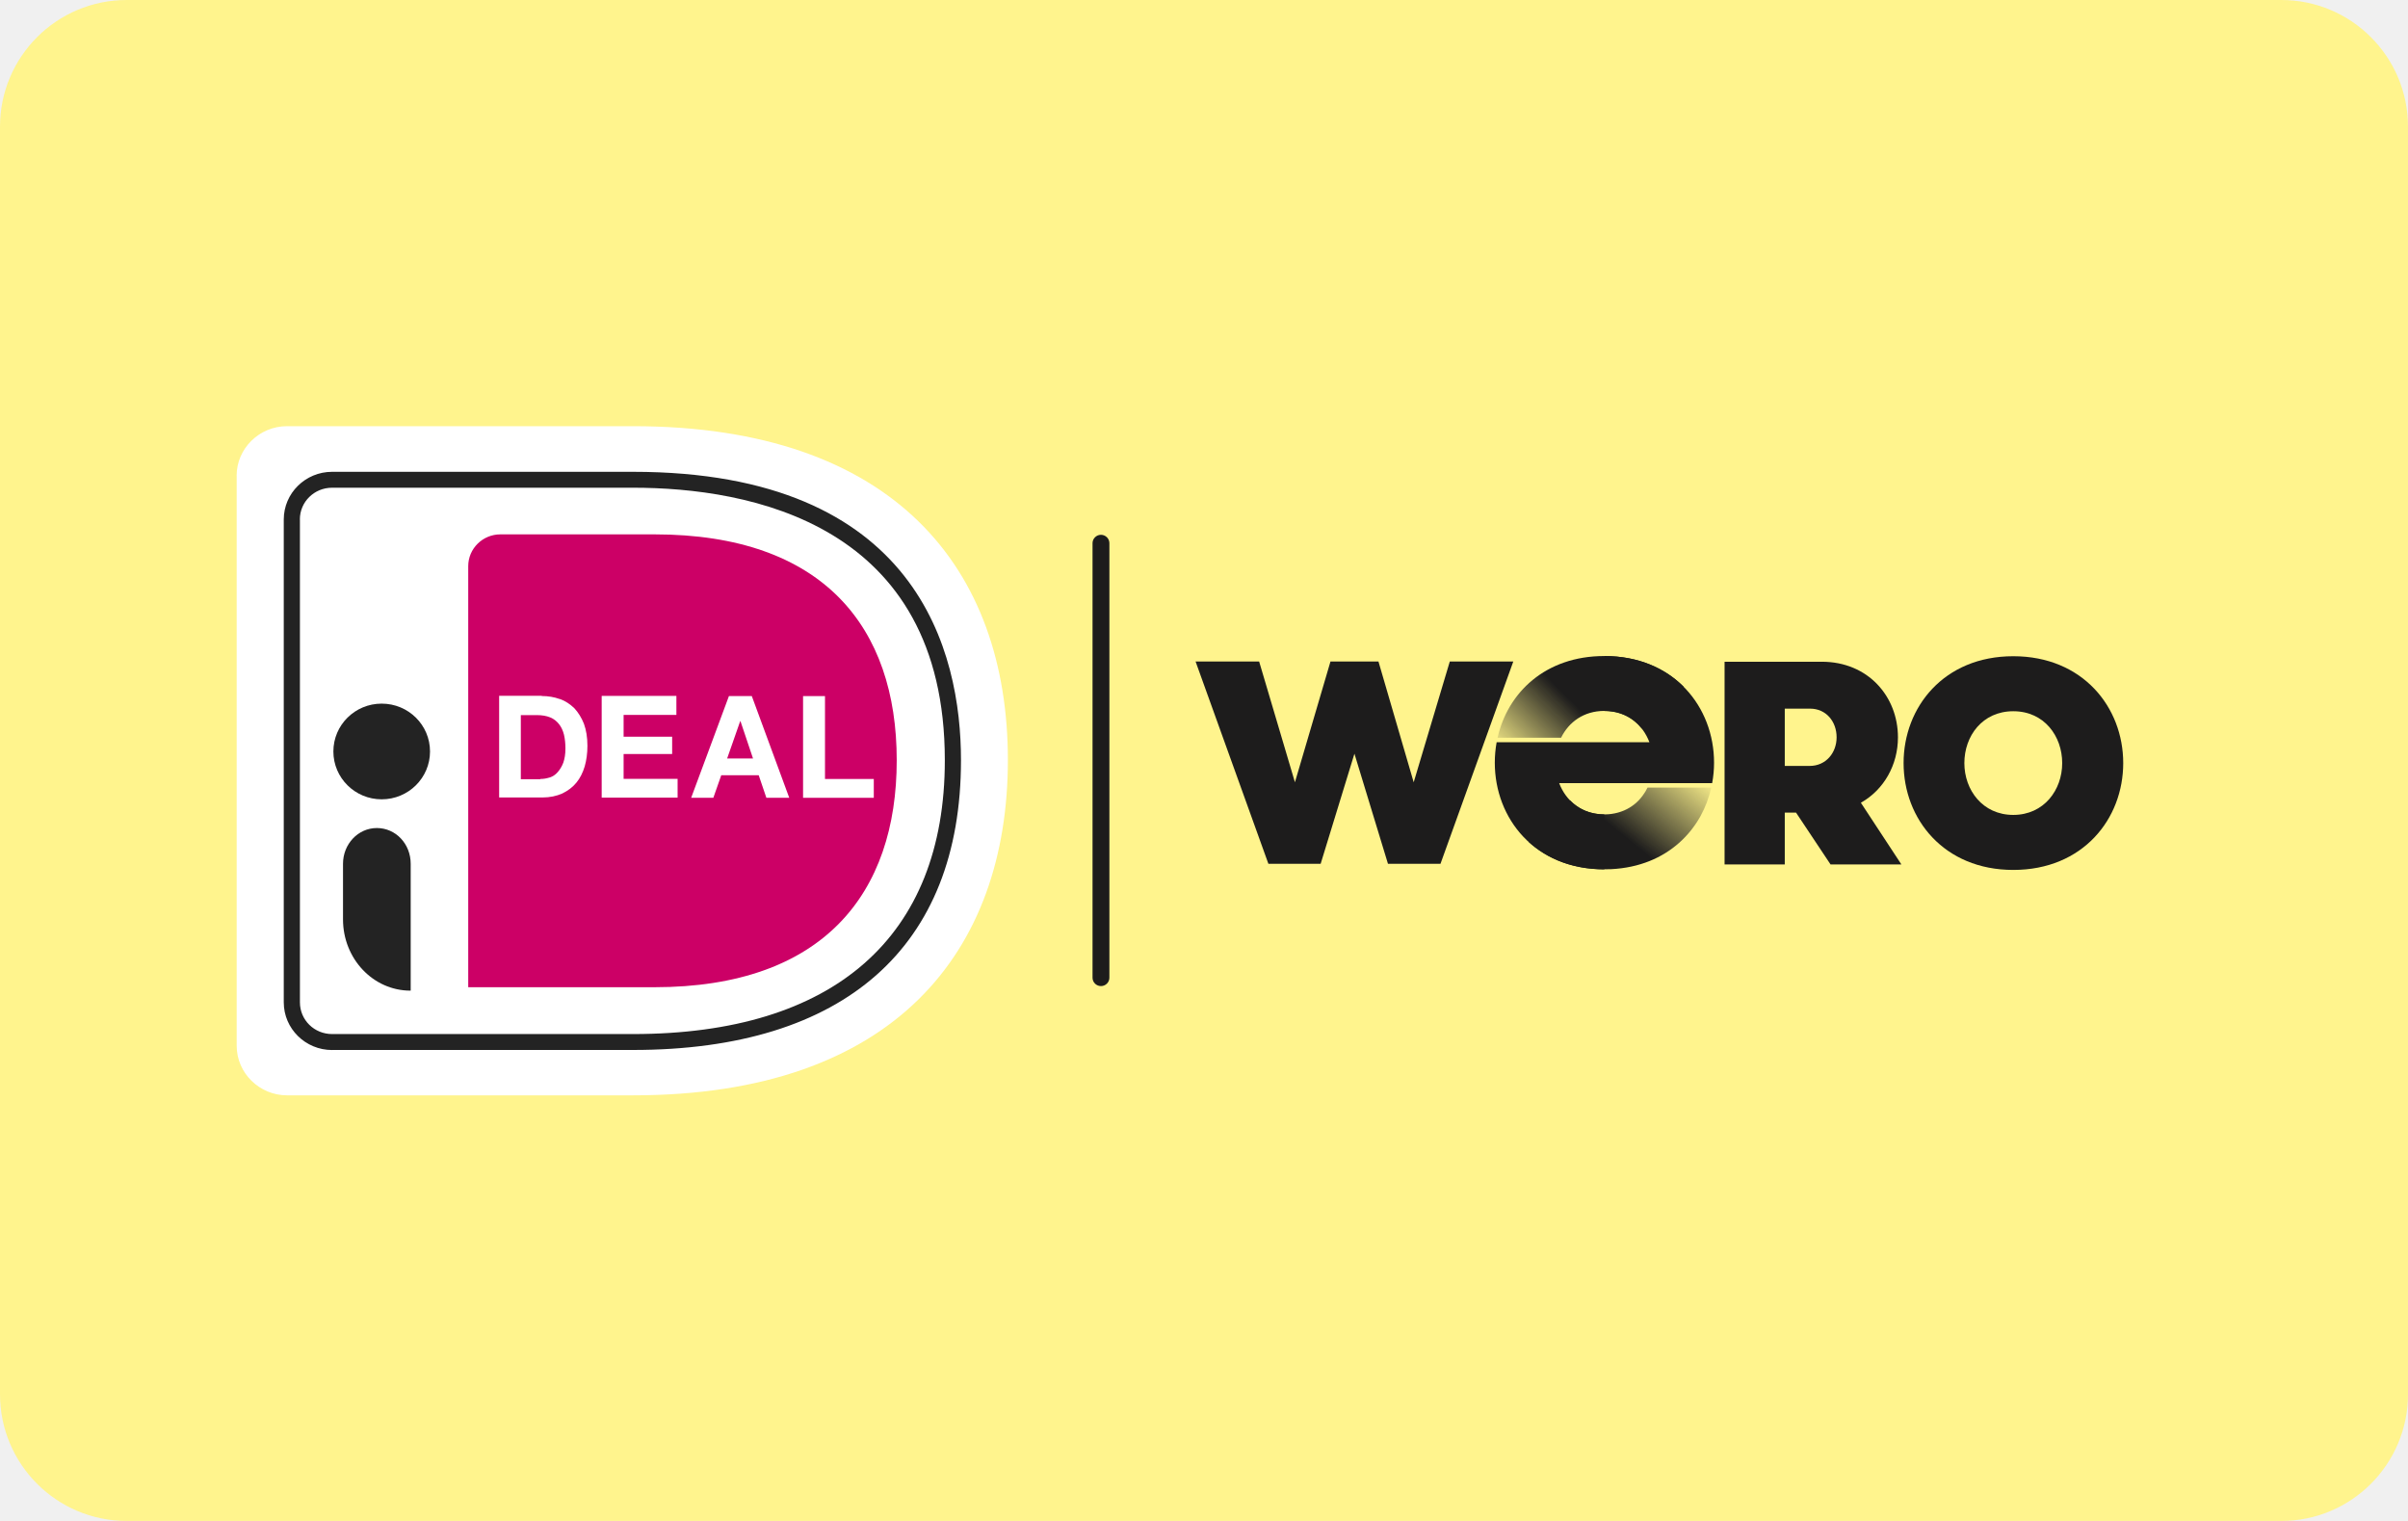
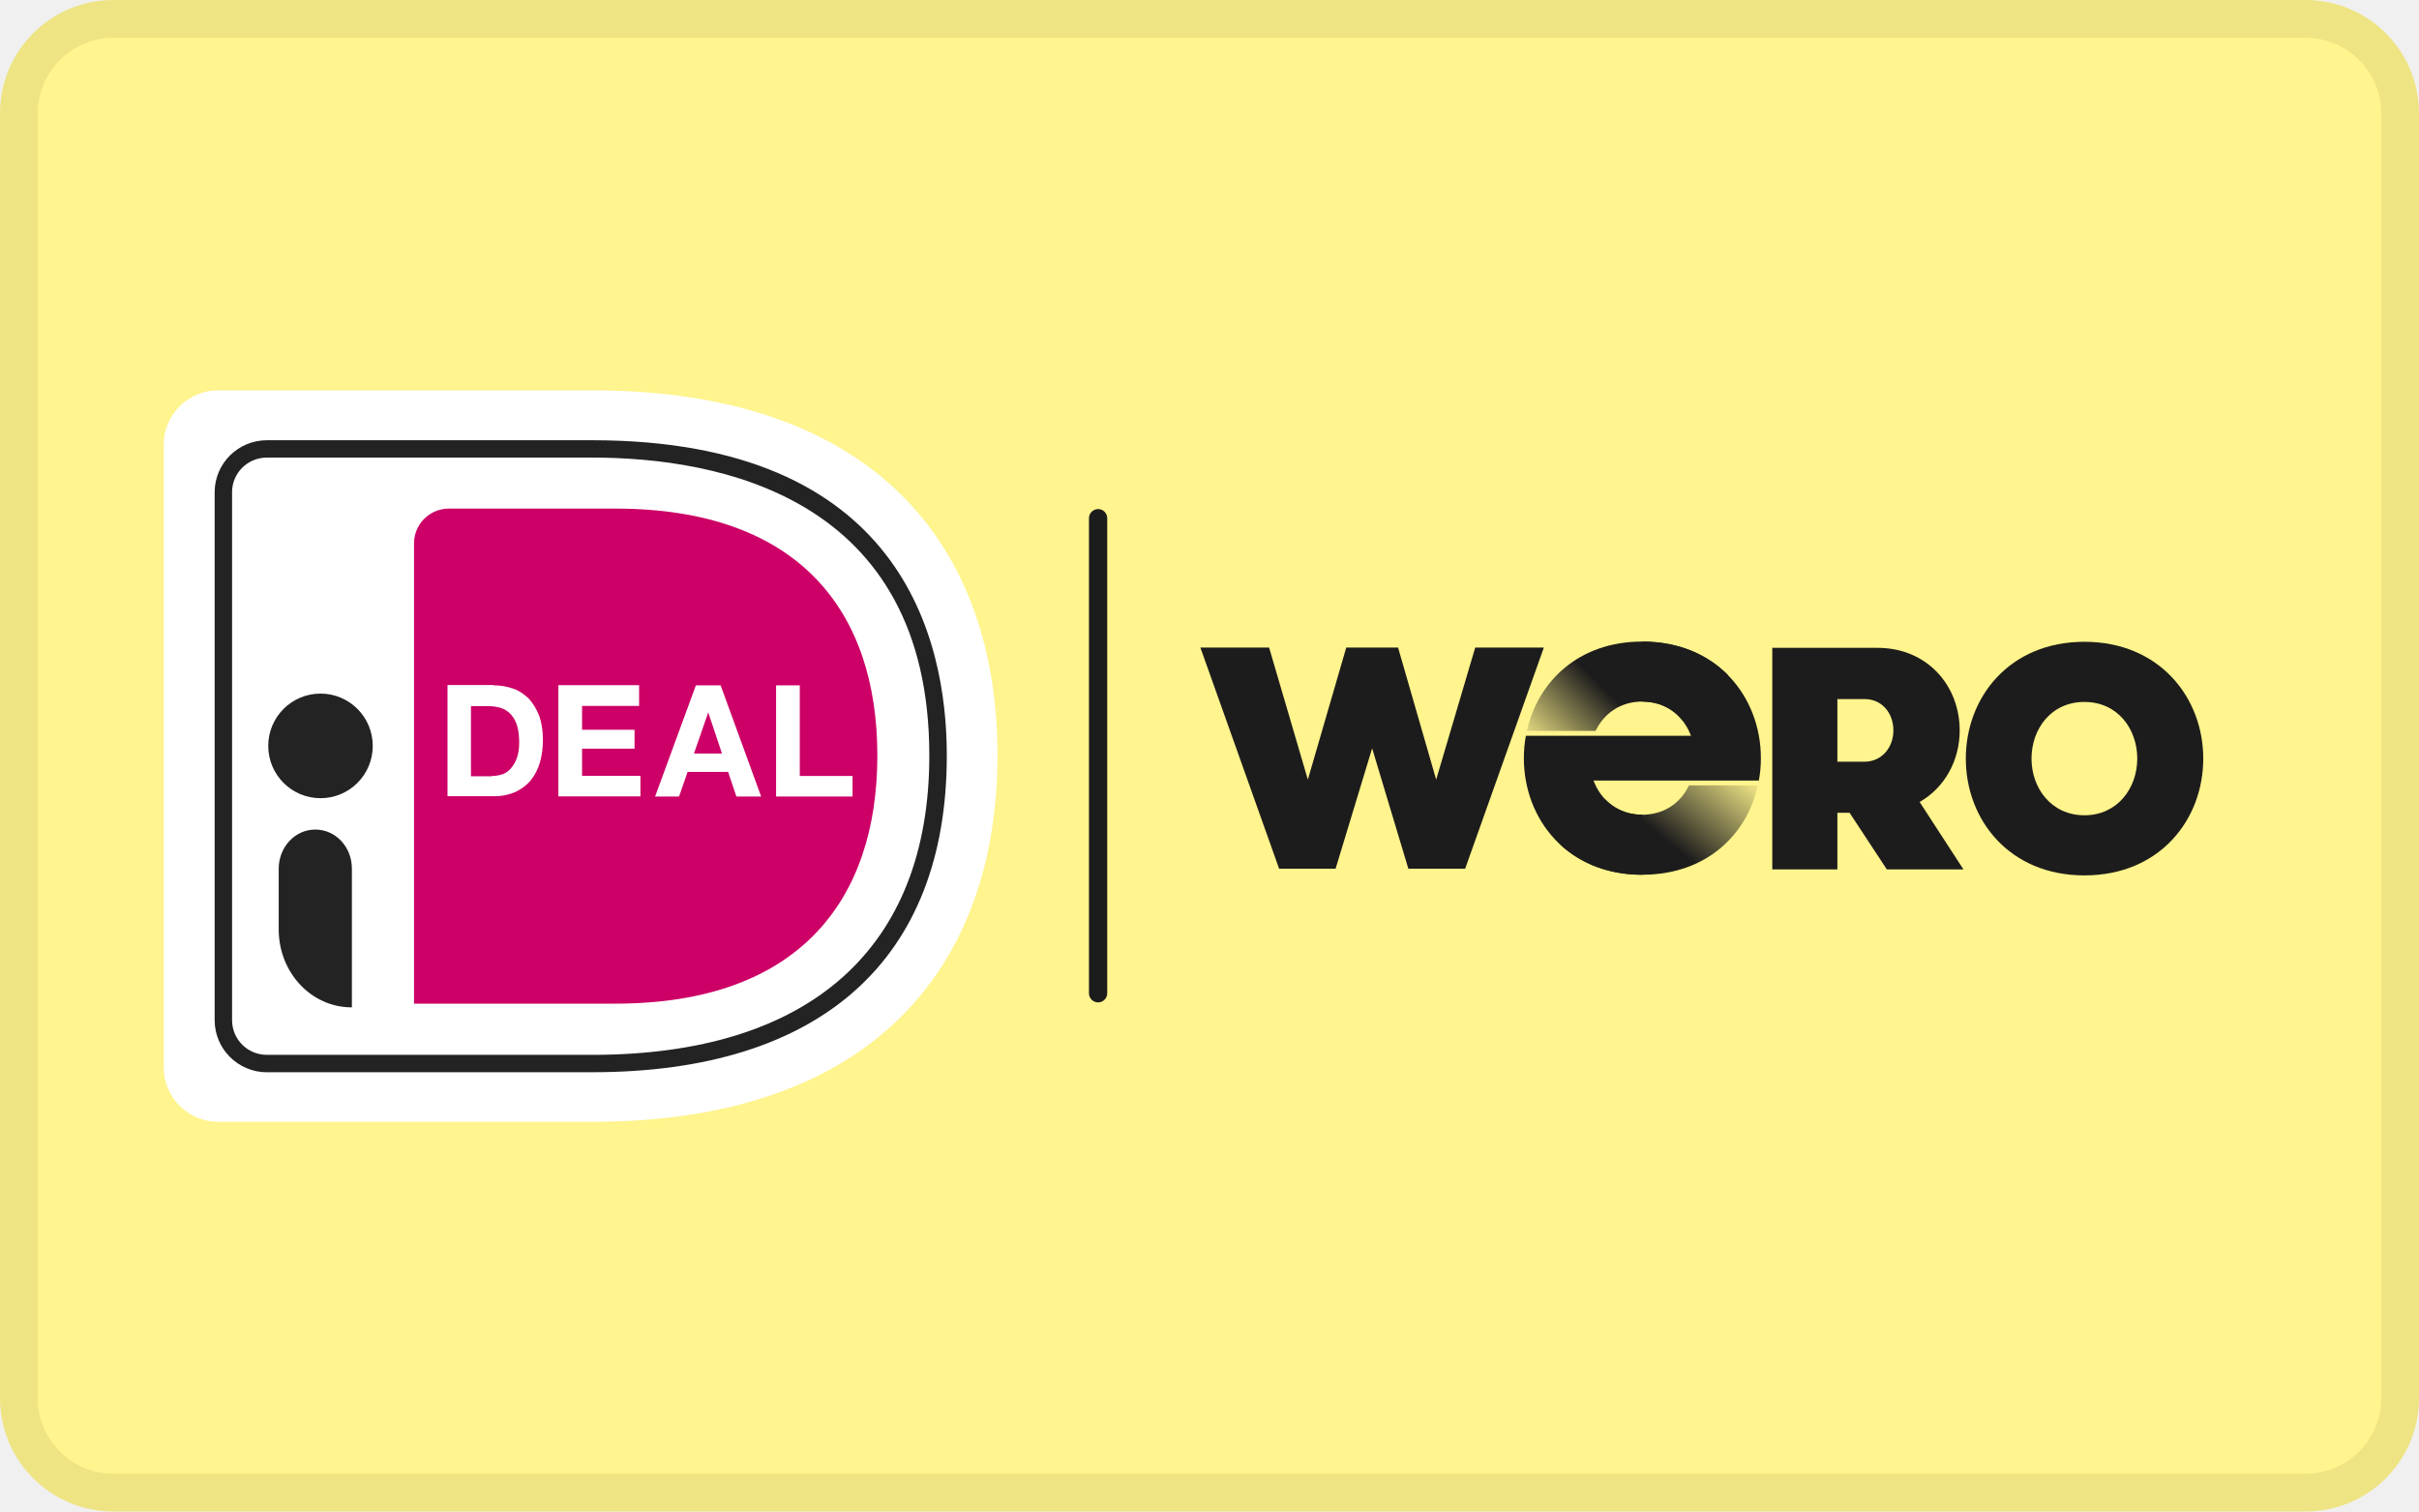
- <svg xmlns="http://www.w3.org/2000/svg" width="38" height="24" viewBox="0 0 38 24" fill="none">
-   <rect width="38" height="24" rx="2" fill="#FFF48D" />
-   <g clip-path="url(#clip0_13222_20674)">
-     <path d="M34.133 6H3.867C3.388 6 3 6.384 3 6.857V17.143C3 17.616 3.388 18 3.867 18H34.133C34.612 18 35 17.616 35 17.143V6.857C35 6.384 34.612 6 34.133 6Z" fill="#FFF48D" />
-     <path d="M3.735 7.508V16.501C3.735 16.932 4.093 17.284 4.53 17.284H9.989C14.117 17.284 15.905 15.01 15.905 11.993C15.905 8.976 14.116 6.725 9.989 6.725H4.529C4.092 6.725 3.734 7.077 3.734 7.508H3.735Z" fill="white" />
-     <path d="M7.389 8.933V15.578H10.327C12.995 15.578 14.151 14.095 14.151 11.997C14.151 9.9 12.994 8.432 10.327 8.432H7.897C7.615 8.432 7.389 8.659 7.389 8.933V8.933Z" fill="#CC0066" />
-     <path fill-rule="evenodd" clip-rule="evenodd" d="M5.241 16.568H9.989C13.325 16.568 15.165 14.944 15.165 11.997C15.165 10.298 14.493 7.445 9.989 7.445H5.241C4.82 7.445 4.478 7.782 4.478 8.197V15.817C4.478 16.232 4.82 16.569 5.241 16.569V16.568ZM4.732 8.197C4.732 7.919 4.959 7.696 5.241 7.696H9.988C11.825 7.696 14.91 8.256 14.91 11.997C14.91 14.783 13.161 16.317 9.988 16.317H5.241C4.959 16.317 4.733 16.095 4.733 15.816V8.197H4.732Z" fill="#232323" />
-     <path fill-rule="evenodd" clip-rule="evenodd" d="M8.834 11.031C8.745 10.999 8.651 10.983 8.55 10.983V10.979H7.877V12.584H8.558C8.679 12.584 8.783 12.561 8.873 12.521C8.963 12.477 9.037 12.422 9.095 12.351C9.154 12.28 9.197 12.193 9.227 12.094C9.255 11.995 9.27 11.888 9.27 11.769C9.27 11.635 9.251 11.52 9.215 11.421C9.177 11.326 9.126 11.243 9.064 11.176C8.998 11.113 8.924 11.061 8.835 11.03L8.834 11.031ZM8.675 12.268C8.624 12.284 8.577 12.292 8.527 12.292V12.296H8.219V11.284H8.468C8.553 11.284 8.623 11.296 8.682 11.32C8.741 11.343 8.787 11.383 8.822 11.427C8.857 11.47 8.884 11.529 8.9 11.593C8.915 11.656 8.923 11.731 8.923 11.81C8.923 11.901 8.911 11.973 8.889 12.036C8.865 12.099 8.834 12.146 8.799 12.186C8.765 12.226 8.721 12.253 8.675 12.269V12.268Z" fill="white" />
-     <path d="M10.674 10.984V11.281H9.841V11.625H10.607V11.898H9.841V12.29H10.693V12.586H9.495V10.981H10.674V10.985V10.984Z" fill="white" />
-     <path fill-rule="evenodd" clip-rule="evenodd" d="M12.455 12.589L11.864 10.984H11.503L10.907 12.589H11.257L11.382 12.233H11.973L12.094 12.589H12.456H12.455ZM11.685 11.379L11.883 11.968H11.475L11.681 11.379H11.685H11.685Z" fill="white" />
-     <path d="M13.019 10.983V12.292H13.789V12.589H12.673V10.984H13.019V10.983Z" fill="white" />
-     <path d="M6.023 12.613C6.445 12.613 6.786 12.275 6.786 11.858C6.786 11.44 6.445 11.103 6.023 11.103C5.602 11.103 5.261 11.44 5.261 11.858C5.261 12.275 5.602 12.613 6.023 12.613Z" fill="#232323" />
-     <path d="M6.477 15.632C5.887 15.632 5.413 15.127 5.413 14.508V13.63C5.413 13.32 5.65 13.066 5.947 13.066C6.245 13.066 6.481 13.316 6.481 13.63V15.632H6.477Z" fill="#232323" />
-     <path d="M30.04 12.041C30.04 11.159 30.675 10.355 31.771 10.355C32.867 10.355 33.506 11.159 33.506 12.041C33.506 12.922 32.871 13.727 31.771 13.727C30.675 13.727 30.04 12.922 30.04 12.041ZM32.543 12.041C32.543 11.616 32.259 11.223 31.771 11.223C31.282 11.223 30.999 11.616 30.999 12.041C30.999 12.466 31.287 12.859 31.771 12.859C32.255 12.859 32.543 12.466 32.543 12.041Z" fill="#1D1C1C" />
-     <path d="M29.366 12.667C29.731 12.461 29.951 12.069 29.951 11.635C29.951 10.991 29.48 10.442 28.749 10.442H27.215V13.64H28.165V12.823H28.343L28.887 13.64H30.005L29.366 12.667ZM28.558 12.086H28.165V11.182H28.563C28.819 11.182 28.983 11.387 28.983 11.634C28.983 11.881 28.813 12.086 28.558 12.086Z" fill="#1D1C1C" />
-     <path d="M22.879 10.438L22.309 12.344L21.753 10.438H20.996L20.435 12.344L19.87 10.438H18.867L20.016 13.63H20.841L21.374 11.893L21.903 13.63H22.732L23.881 10.438H22.878H22.879Z" fill="#1D1C1C" />
-     <path d="M25.319 12.851H25.317C24.961 12.851 24.712 12.639 24.605 12.358H27.019C27.039 12.252 27.049 12.144 27.049 12.035C27.049 11.155 26.416 10.353 25.319 10.352V11.219C25.676 11.219 25.923 11.432 26.029 11.712H23.618C23.599 11.817 23.589 11.925 23.589 12.035C23.589 12.915 24.222 13.718 25.316 13.718H25.318V12.851H25.319Z" fill="#1D1C1C" />
-     <path d="M25.317 13.717C25.354 13.717 25.391 13.716 25.427 13.715C25.649 13.704 25.851 13.659 26.031 13.587C26.211 13.515 26.369 13.415 26.503 13.295C26.637 13.175 26.748 13.035 26.834 12.88C26.912 12.739 26.969 12.587 27.005 12.428H25.999C25.979 12.47 25.955 12.511 25.927 12.548C25.89 12.601 25.846 12.647 25.796 12.688C25.746 12.728 25.69 12.763 25.629 12.789C25.567 12.815 25.5 12.834 25.427 12.844C25.392 12.848 25.355 12.851 25.317 12.851C25.091 12.851 24.908 12.765 24.777 12.63L24.123 13.284C24.413 13.549 24.817 13.717 25.317 13.717V13.717Z" fill="url(#paint0_linear_13222_20674)" />
-     <path d="M25.317 10.352C24.389 10.352 23.792 10.929 23.633 11.641H24.635C24.755 11.396 24.991 11.218 25.317 11.218C25.576 11.218 25.777 11.329 25.909 11.496L26.569 10.836C26.274 10.541 25.85 10.352 25.317 10.352H25.317Z" fill="url(#paint1_linear_13222_20674)" />
-     <path d="M17.374 15.56C17.301 15.56 17.241 15.501 17.241 15.428V8.571C17.241 8.499 17.301 8.439 17.374 8.439C17.447 8.439 17.507 8.499 17.507 8.571V15.428C17.507 15.501 17.447 15.56 17.374 15.56Z" fill="#1D1C1C" />
+ <svg xmlns="http://www.w3.org/2000/svg" width="64" height="40" viewBox="0 0 64 40" fill="none">
+   <rect width="64" height="40" rx="3" fill="#FFF48D" />
+   <rect x="0.5" y="0.5" width="63" height="39" rx="2.5" stroke="black" stroke-opacity="0.07" />
+   <g clip-path="url(#clip0_13240_4136)">
+     <path d="M59.429 9H4.571C3.703 9 3 9.704 3 10.571V29.429C3 30.296 3.703 31 4.571 31H59.429C60.297 31 61 30.296 61 29.429V10.571C61 9.704 60.297 9 59.429 9Z" fill="#FFF48D" />
+     <path d="M4.332 11.764V28.252C4.332 29.042 4.98 29.687 5.773 29.687H15.668C23.149 29.687 26.391 25.518 26.391 19.987C26.391 14.455 23.148 10.33 15.667 10.33H5.772C4.979 10.33 4.33 10.975 4.33 11.764H4.332Z" fill="white" />
+     <path d="M10.954 14.377V26.56H16.28C21.115 26.56 23.212 23.84 23.212 19.995C23.212 16.15 21.114 13.459 16.28 13.459H11.876C11.365 13.459 10.954 13.875 10.954 14.378V14.377Z" fill="#CC0066" />
+     <path fill-rule="evenodd" clip-rule="evenodd" d="M7.062 28.375H15.667C21.713 28.375 25.05 25.397 25.05 19.994C25.05 16.88 23.832 11.65 15.667 11.65H7.062C6.299 11.65 5.679 12.266 5.679 13.028V26.998C5.679 27.758 6.299 28.376 7.062 28.376V28.375ZM6.139 13.028C6.139 12.519 6.55 12.109 7.061 12.109H15.666C18.995 12.109 24.587 13.135 24.587 19.994C24.587 25.102 21.416 27.915 15.666 27.915H7.062C6.551 27.915 6.14 27.507 6.14 26.997V13.028H6.139Z" fill="#232323" />
+     <path fill-rule="evenodd" clip-rule="evenodd" d="M13.574 18.223C13.412 18.165 13.243 18.136 13.059 18.136V18.129H11.84V21.071H13.074C13.293 21.071 13.482 21.027 13.645 20.955C13.807 20.875 13.941 20.773 14.048 20.643C14.154 20.512 14.232 20.353 14.287 20.172C14.337 19.99 14.364 19.794 14.364 19.577C14.364 19.33 14.329 19.12 14.265 18.939C14.195 18.765 14.103 18.612 13.991 18.489C13.871 18.373 13.737 18.279 13.575 18.221L13.574 18.223ZM13.285 20.492C13.194 20.521 13.109 20.535 13.017 20.535V20.543H12.46V18.687H12.911C13.065 18.687 13.192 18.709 13.299 18.752C13.405 18.796 13.489 18.868 13.552 18.948C13.615 19.028 13.665 19.137 13.694 19.253C13.722 19.369 13.736 19.507 13.736 19.652C13.736 19.819 13.714 19.949 13.673 20.065C13.631 20.181 13.574 20.268 13.511 20.341C13.448 20.413 13.37 20.464 13.285 20.493V20.492Z" fill="white" />
+     <path d="M16.909 18.137V18.681H15.4V19.312H16.788V19.812H15.4V20.531H16.944V21.075H14.773V18.132H16.909V18.14V18.137Z" fill="white" />
+     <path fill-rule="evenodd" clip-rule="evenodd" d="M20.138 21.079L19.066 18.137H18.411L17.332 21.079H17.966L18.192 20.427H19.264L19.483 21.079H20.139H20.138ZM18.741 18.861L19.101 19.941H18.361L18.735 18.861H18.742H18.741Z" fill="white" />
+     <path d="M21.16 18.136V20.535H22.556V21.079H20.533V18.137H21.16V18.136Z" fill="white" />
+     <path d="M8.48 21.123C9.243 21.123 9.862 20.504 9.862 19.739C9.862 18.974 9.243 18.355 8.48 18.355C7.716 18.355 7.097 18.974 7.097 19.739C7.097 20.504 7.716 21.123 8.48 21.123Z" fill="#232323" />
+     <path d="M9.303 26.658C8.232 26.658 7.374 25.733 7.374 24.597V22.988C7.374 22.42 7.803 21.953 8.342 21.953C8.881 21.953 9.31 22.413 9.31 22.988V26.658H9.303Z" fill="#232323" />
+     <path d="M52.01 20.075C52.01 18.458 53.16 16.984 55.147 16.984C57.133 16.984 58.292 18.459 58.292 20.075C58.292 21.691 57.142 23.166 55.147 23.166C53.16 23.166 52.01 21.691 52.01 20.075ZM56.546 20.075C56.546 19.295 56.032 18.576 55.147 18.576C54.261 18.576 53.748 19.297 53.748 20.075C53.748 20.854 54.27 21.575 55.147 21.575C56.024 21.575 56.546 20.855 56.546 20.075Z" fill="#1D1C1C" />
+     <path d="M50.788 21.223C51.45 20.846 51.848 20.126 51.848 19.33C51.848 18.149 50.995 17.144 49.671 17.144H46.89V23.007H48.612V21.509H48.935L49.92 23.007H51.947L50.788 21.223ZM49.324 20.158H48.612V18.5H49.332C49.796 18.5 50.094 18.877 50.094 19.329C50.094 19.781 49.787 20.158 49.324 20.158Z" fill="#1D1C1C" />
+     <path d="M39.03 17.137L37.997 20.631L36.989 17.137H35.618L34.602 20.631L33.577 17.137H31.759L33.842 22.989H35.336L36.303 19.803L37.261 22.989H38.764L40.846 17.137H39.029H39.03Z" fill="#1D1C1C" />
+     <path d="M43.453 21.561H43.449C42.805 21.561 42.353 21.171 42.16 20.656H46.535C46.57 20.463 46.588 20.265 46.588 20.064C46.588 18.452 45.441 16.98 43.453 16.979V18.568C44.1 18.569 44.547 18.958 44.739 19.472H40.37C40.335 19.665 40.317 19.863 40.317 20.064C40.317 21.678 41.465 23.15 43.448 23.15H43.451V21.561H43.453Z" fill="#1D1C1C" />
+     <path d="M43.449 23.149C43.517 23.149 43.583 23.146 43.648 23.144C44.051 23.123 44.417 23.041 44.743 22.91C45.069 22.778 45.356 22.595 45.599 22.375C45.843 22.155 46.043 21.898 46.199 21.614C46.34 21.355 46.444 21.076 46.51 20.784H44.686C44.649 20.862 44.605 20.937 44.556 21.006C44.488 21.101 44.408 21.187 44.318 21.261C44.227 21.336 44.126 21.398 44.014 21.447C43.903 21.495 43.781 21.529 43.65 21.547C43.586 21.556 43.519 21.561 43.45 21.561C43.041 21.561 42.708 21.402 42.47 21.154L41.285 22.353C41.812 22.841 42.543 23.148 43.449 23.148V23.149Z" fill="url(#paint0_linear_13240_4136)" />
+     <path d="M43.449 16.978C41.767 16.978 40.685 18.037 40.397 19.342H42.214C42.431 18.893 42.859 18.566 43.449 18.566C43.919 18.566 44.284 18.77 44.522 19.076L45.718 17.866C45.184 17.325 44.416 16.978 43.45 16.978H43.449Z" fill="url(#paint1_linear_13240_4136)" />
+     <path d="M29.053 26.527C28.92 26.527 28.811 26.419 28.811 26.286V13.714C28.811 13.581 28.92 13.472 29.053 13.472C29.186 13.472 29.294 13.581 29.294 13.714V26.286C29.294 26.419 29.186 26.527 29.053 26.527Z" fill="#1D1C1C" />
  </g>
  <defs>
-     <linearGradient id="paint0_linear_13222_20674" x1="26.515" y1="11.848" x2="25.033" y2="13.682" gradientUnits="userSpaceOnUse">
+     <linearGradient id="paint0_linear_13240_4136" x1="45.62" y1="19.722" x2="42.898" y2="23.053" gradientUnits="userSpaceOnUse">
      <stop offset="0.02" stop-color="#1D1C1C" stop-opacity="0" />
      <stop offset="0.68" stop-color="#1D1C1C" />
    </linearGradient>
-     <linearGradient id="paint1_linear_13222_20674" x1="23.896" y1="12.234" x2="25.418" y2="10.713" gradientUnits="userSpaceOnUse">
+     <linearGradient id="paint1_linear_13240_4136" x1="40.874" y1="20.429" x2="43.664" y2="17.673" gradientUnits="userSpaceOnUse">
      <stop offset="0.02" stop-color="#1D1C1C" stop-opacity="0" />
      <stop offset="0.68" stop-color="#1D1C1C" />
    </linearGradient>
-     <clipPath id="clip0_13222_20674">
-       <rect width="32" height="12" fill="white" transform="translate(3 6)" />
+     <clipPath id="clip0_13240_4136">
+       <rect width="58" height="22" fill="white" transform="translate(3 9)" />
    </clipPath>
  </defs>
</svg>
